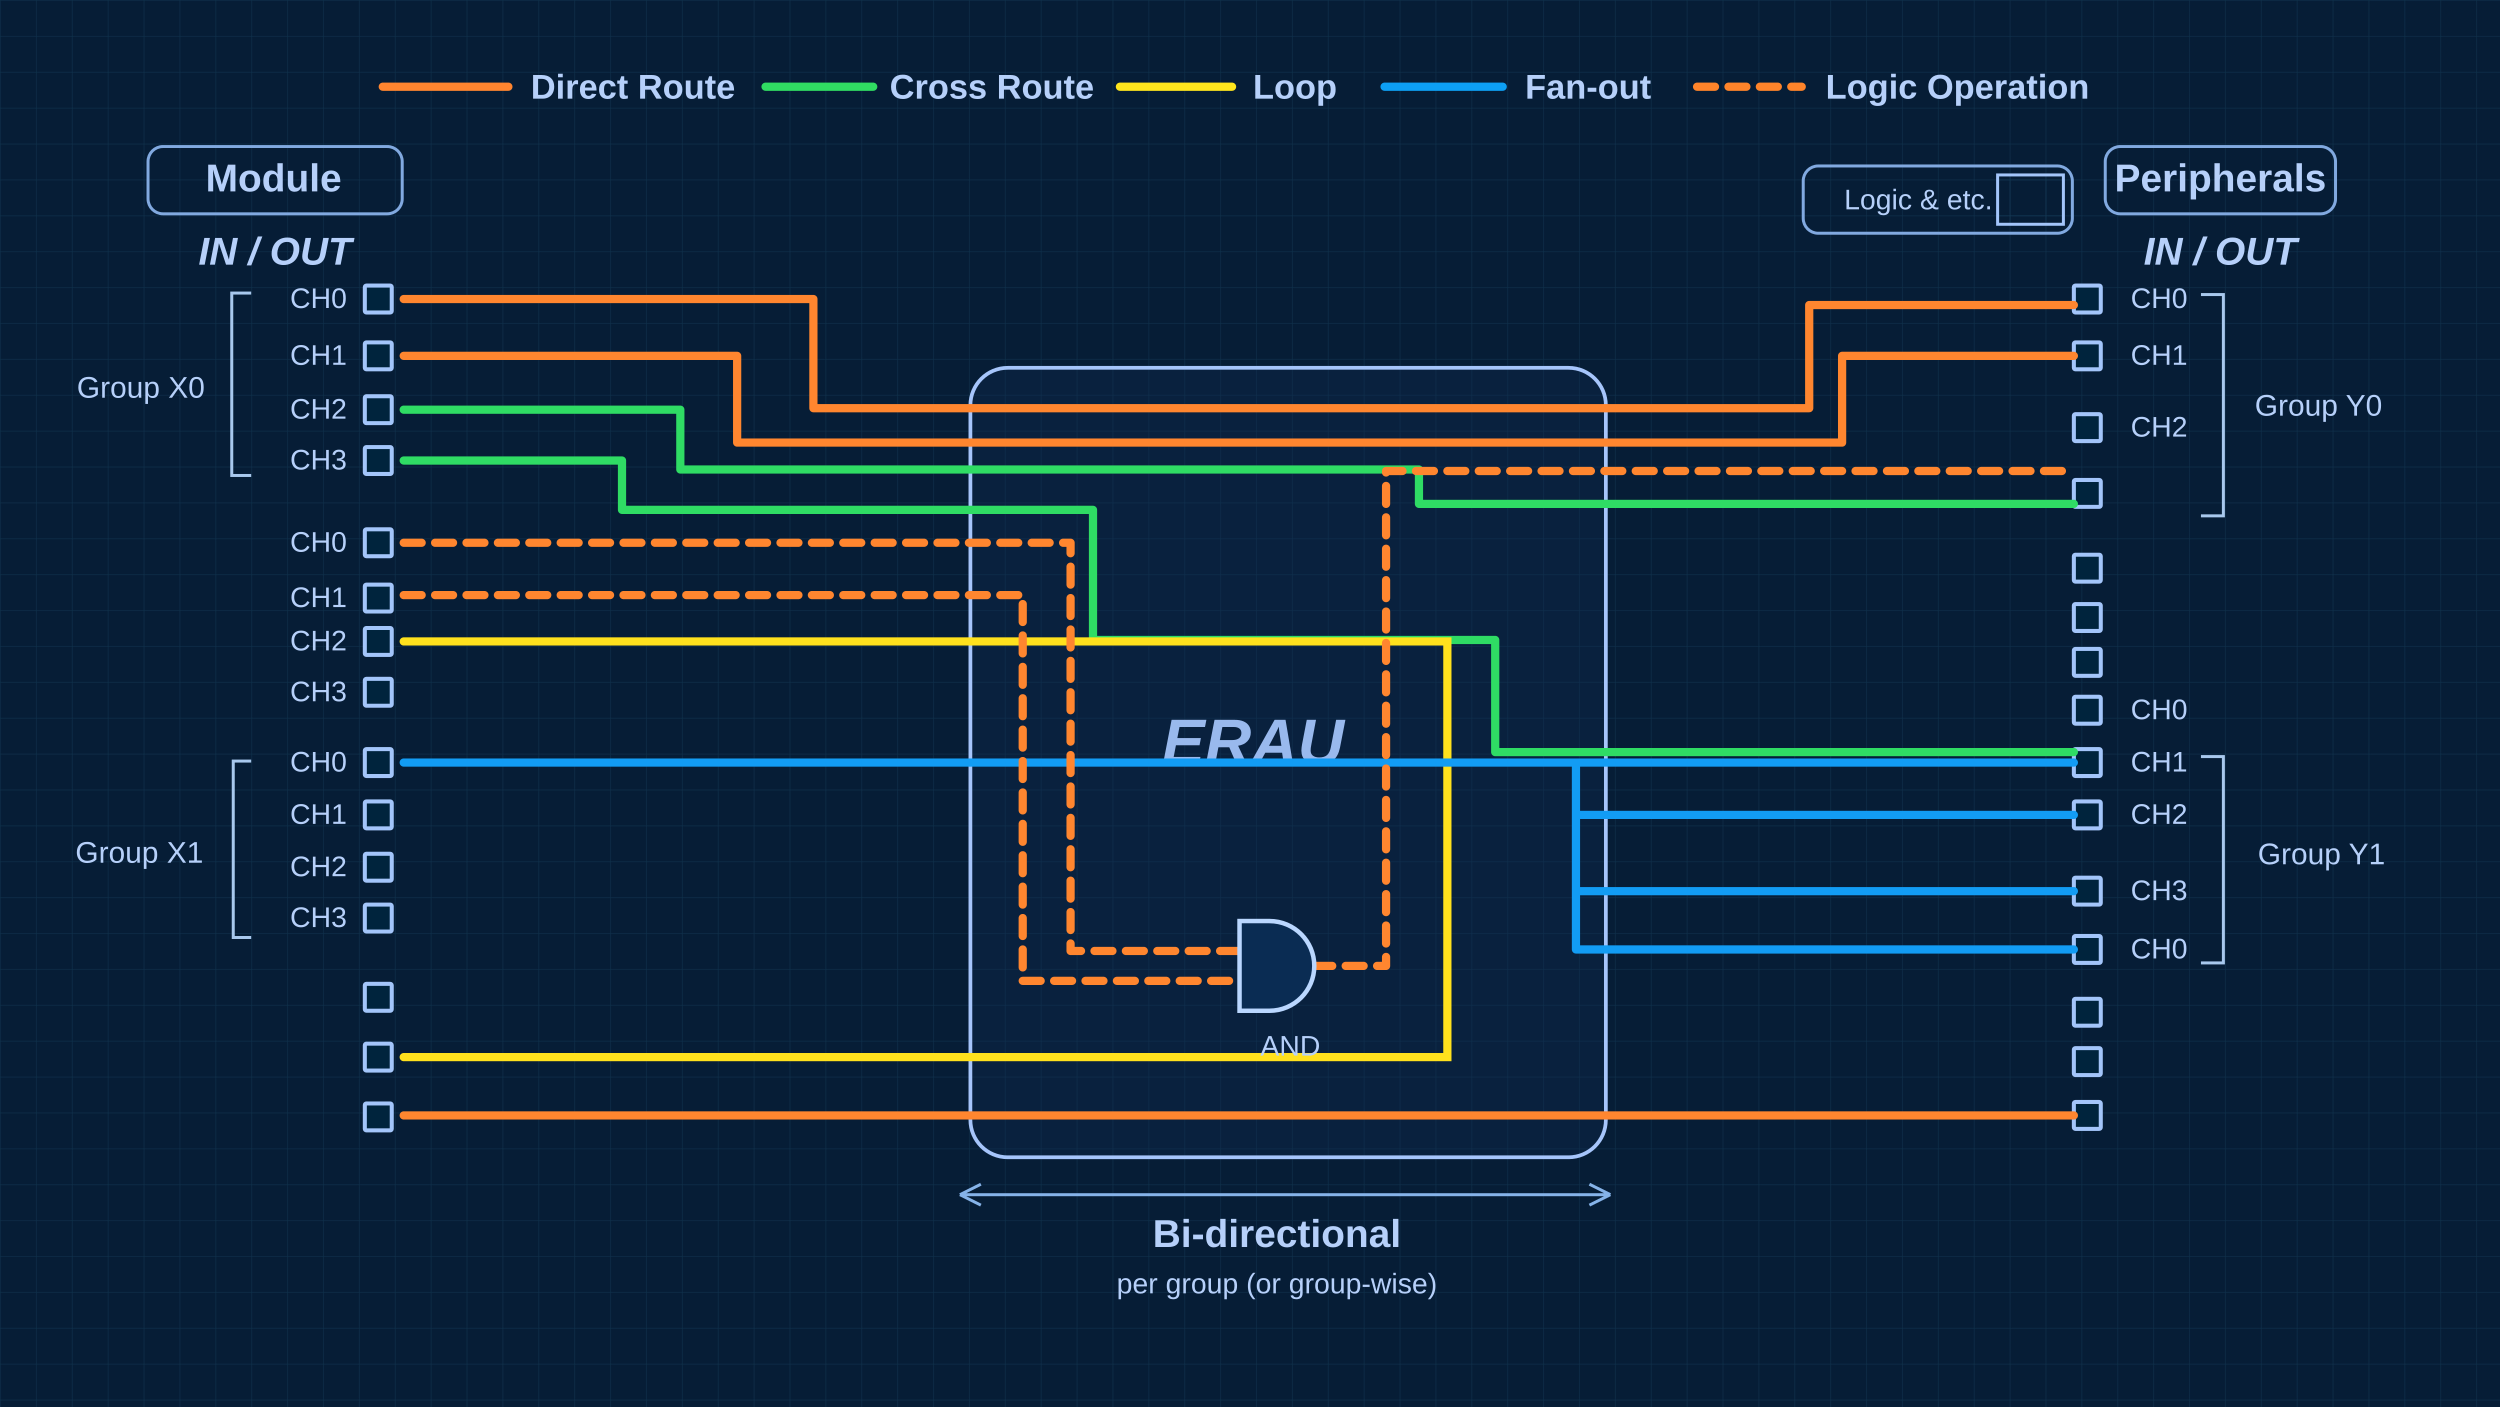
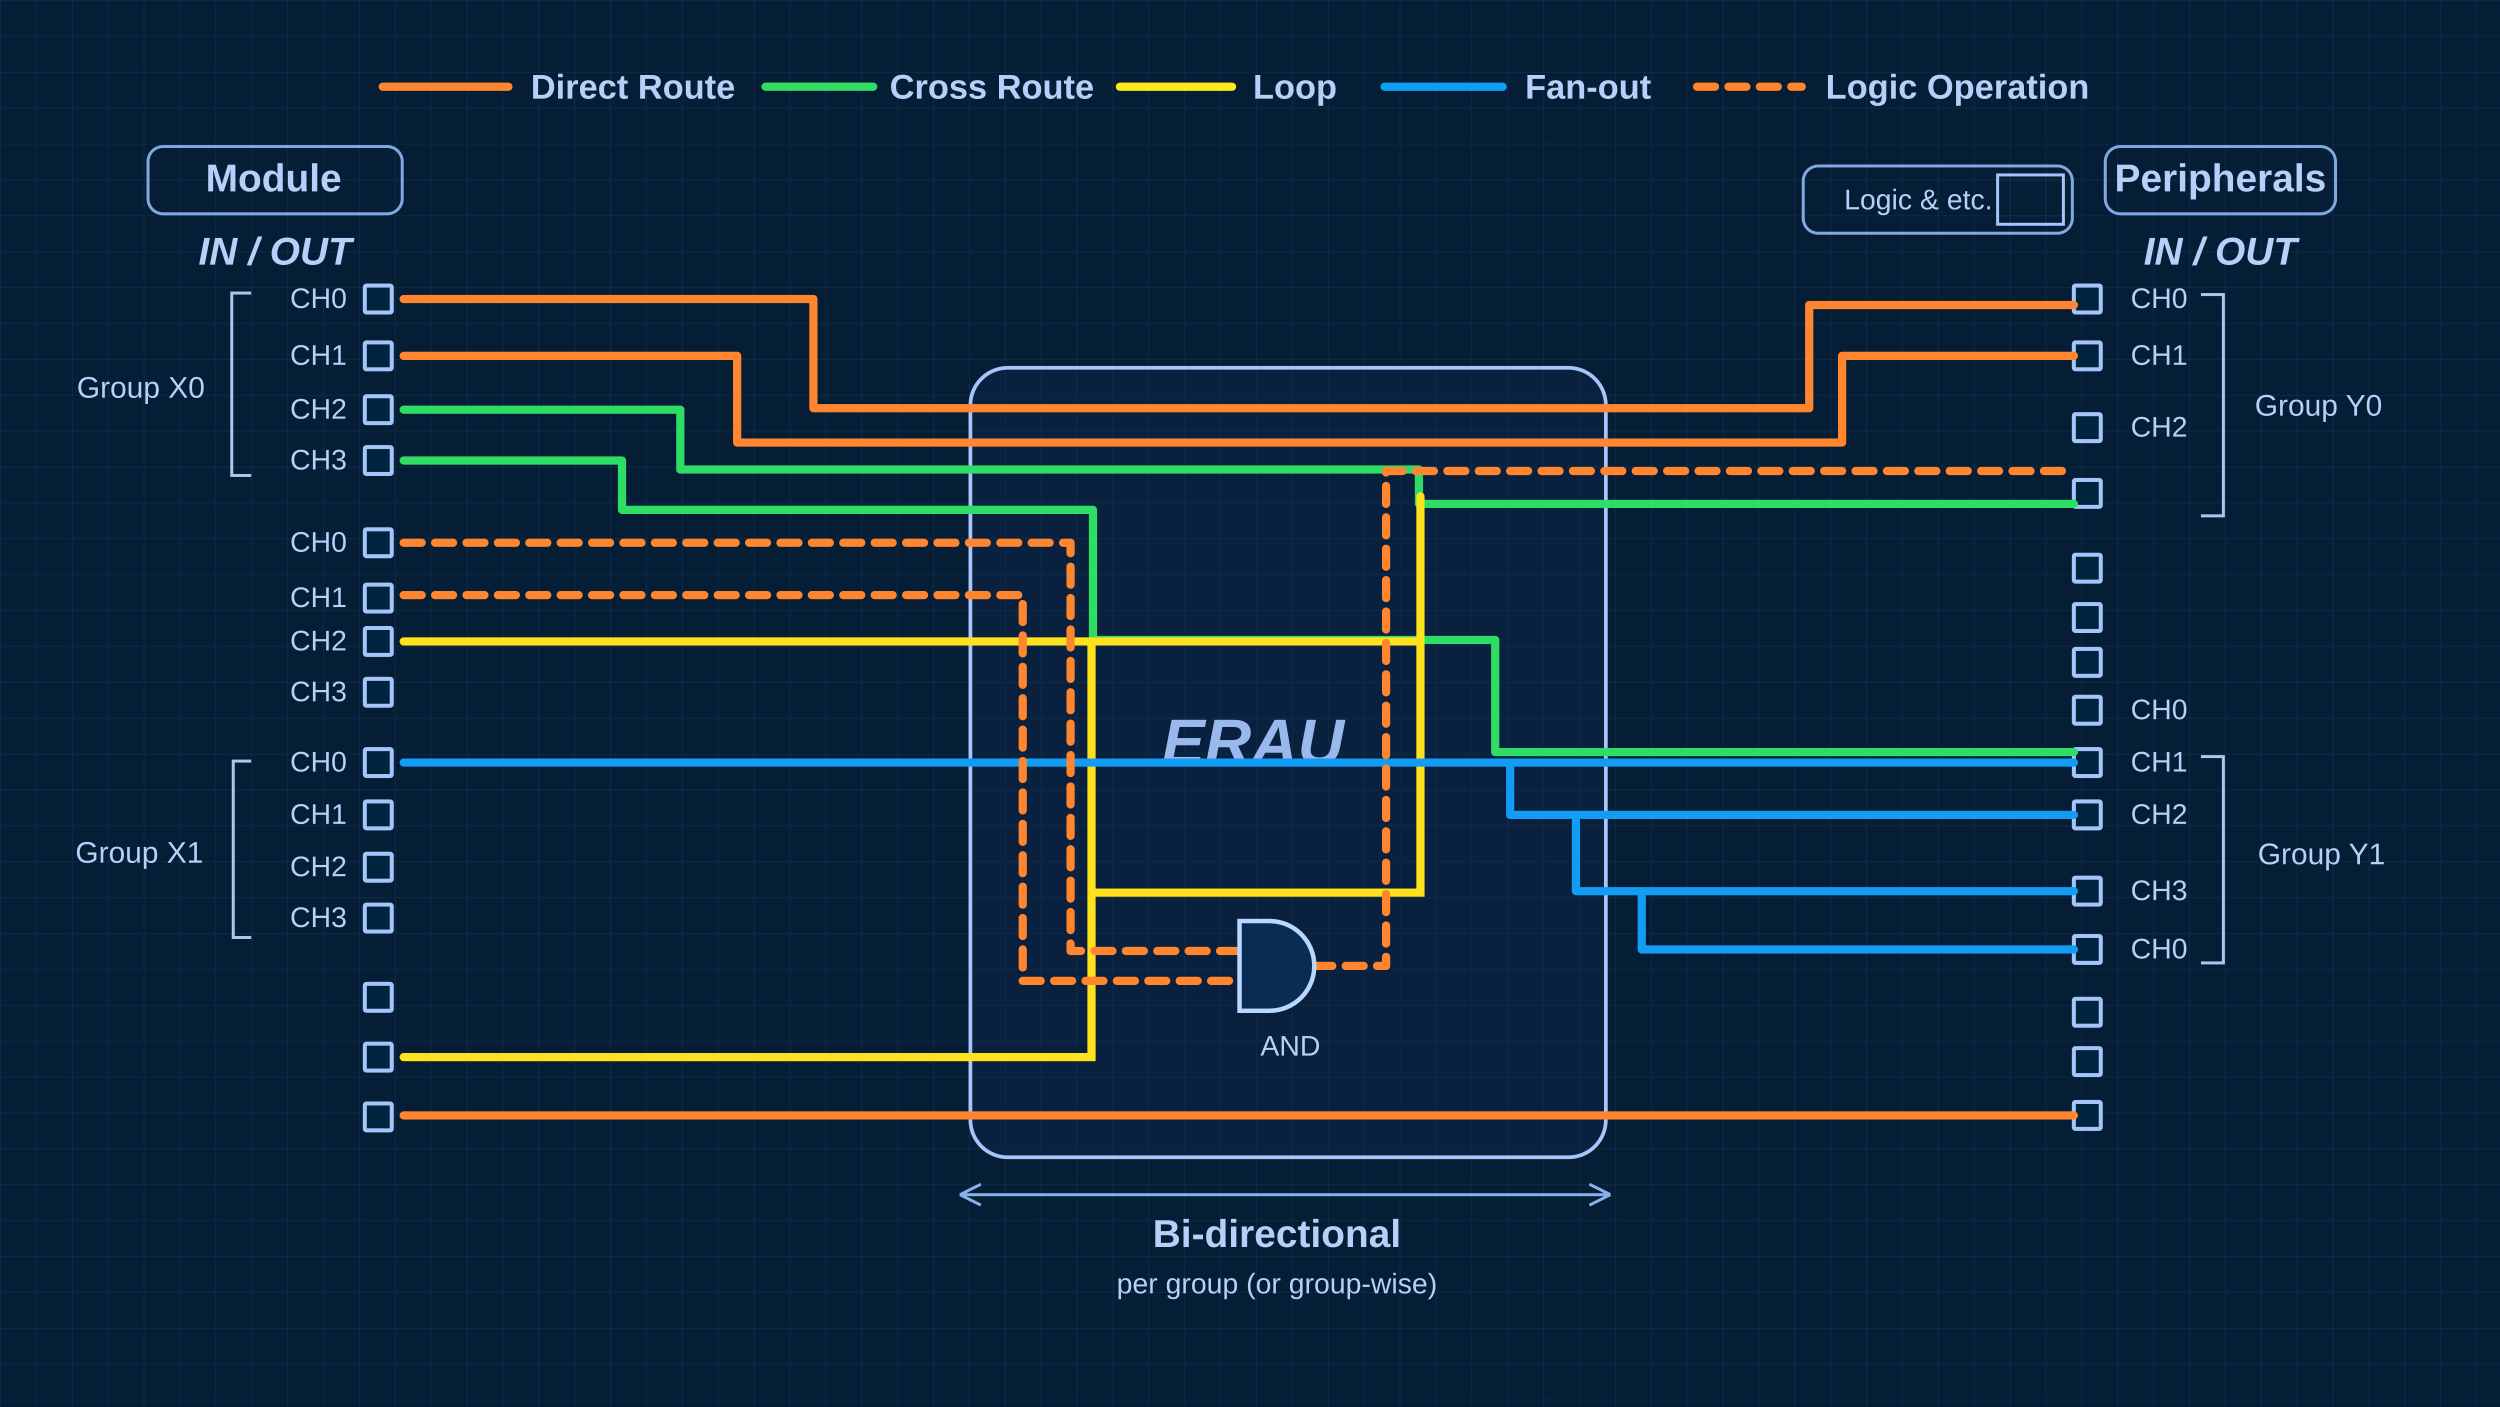
<svg xmlns="http://www.w3.org/2000/svg" width="1672" height="941" viewBox="0 0 1672 941" role="img" aria-labelledby="erau-title erau-desc">
  <defs>
    <pattern id="grid" width="24" height="24" patternUnits="userSpaceOnUse">
      <path d="M24 0H0V24" stroke="#16405a" stroke-width="0.8" fill="none" opacity=".58" />
    </pattern>
    <marker id="arr-left" markerWidth="7" markerHeight="7" refX="2" refY="3.5" orient="auto">
      <path d="M7 0L0 3.5L7 7Z" fill="#2ddd66" />
    </marker>
  </defs>
  <style>
text{font-family:Arial,Helvetica,sans-serif;fill:#b6d0fa}.heading{font-size:26px;font-weight:600}.small{font-size:19px}.legend{font-size:23px;font-weight:600}.ch{font-size:19px}.region{font-size:20px}.terminal{stroke:#a3c5fa;fill:#00243d;stroke-width:2.7}.trace{fill:none;stroke-width:5.5;stroke-linecap:round;stroke-linejoin:round}.core{stroke:#a6c5fb;fill:rgba(17,44,80,.33);stroke-width:2.5}.coretxt{font-size:43px;font-weight:700;font-style:italic;fill:#99b9ed}.gate{stroke:#bad7ff;stroke-width:3;fill:#0a2c53}
</style>
  <rect width="1672" height="941" fill="#061d36" />
  <rect width="1672" height="941" fill="url(#grid)" />
  <g class="legend">
    <polyline points="256,58 340,58" class="trace" stroke="#ff852f" />
    <text x="355" y="66" fill="#ff852f">Direct Route</text>
    <polyline points="512,58 584,58" class="trace" stroke="#30dc62" />
    <text x="595" y="66" fill="#30dc62">Cross Route</text>
    <polyline points="749,58 824,58" class="trace" stroke="#ffe61d" />
    <text x="838" y="66" fill="#ffe61d">Loop</text>
    <polyline points="926,58 1005,58" class="trace" stroke="#0d9ff4" />
    <text x="1020" y="66" fill="#0d9ff4">Fan-out</text>
    <polyline points="1135,58 1205,58" class="trace" stroke="#ff842a" stroke-dasharray="12 9" />
    <text x="1221" y="66" fill="#ff842a">Logic Operation</text>
  </g>
  <rect x="99" y="98" width="170" height="45" rx="10" fill="none" stroke="#81a9e0" stroke-width="2" />
  <text x="183" y="128" class="heading" text-anchor="middle">Module</text>
  <text x="184" y="177" class="heading" text-anchor="middle" font-style="italic">IN / OUT</text>
  <rect x="1408" y="98" height="45" width="154" rx="10" fill="none" stroke="#81a9e0" stroke-width="2" />
  <text x="1485" y="128" class="heading" text-anchor="middle">Peripherals</text>
  <text x="1485" y="177" class="heading" text-anchor="middle" font-style="italic">IN / OUT</text>
  <rect x="1206" y="111" width="180" height="45" rx="10" fill="none" stroke="#81a9e0" stroke-width="2" />
  <text x="1283" y="140" class="small" text-anchor="middle">Logic &amp; etc.</text>
  <rect x="1336" y="117" width="44" height="33" fill="url(#grid)" stroke="#a3c5fa" stroke-width="2" />
  <rect class="core" x="649" y="246" width="425" height="528" rx="25" />
  <text x="838" y="511" class="coretxt" text-anchor="middle">ERAU</text>
  <g class="ch">
    <text x="232" y="206" text-anchor="end">CH0</text>
    <text x="232" y="244" text-anchor="end">CH1</text>
    <text x="232" y="280" text-anchor="end">CH2</text>
    <text x="232" y="314" text-anchor="end">CH3</text>
    <text x="232" y="369" text-anchor="end">CH0</text>
    <text x="232" y="406" text-anchor="end">CH1</text>
    <text x="232" y="435" text-anchor="end">CH2</text>
    <text x="232" y="469" text-anchor="end">CH3</text>
    <text x="232" y="516" text-anchor="end">CH0</text>
    <text x="232" y="551" text-anchor="end">CH1</text>
    <text x="232" y="586" text-anchor="end">CH2</text>
    <text x="232" y="620" text-anchor="end">CH3</text>
    <text x="1425" y="206">CH0</text>
    <text x="1425" y="244">CH1</text>
    <text x="1425" y="292">CH2</text>
    <text x="1425" y="481">CH0</text>
    <text x="1425" y="516">CH1</text>
    <text x="1425" y="551">CH2</text>
    <text x="1425" y="602">CH3</text>
    <text x="1425" y="641">CH0</text>
  </g>
  <g>
    <rect x="244" y="191" width="18" height="18" rx="1" class="terminal" />
    <rect x="244" y="229" width="18" height="18" rx="1" class="terminal" />
    <rect x="244" y="265" width="18" height="18" rx="1" class="terminal" />
    <rect x="244" y="299" width="18" height="18" rx="1" class="terminal" />
    <rect x="244" y="354" width="18" height="18" rx="1" class="terminal" />
    <rect x="244" y="391" width="18" height="18" rx="1" class="terminal" />
    <rect x="244" y="420" width="18" height="18" rx="1" class="terminal" />
    <rect x="244" y="454" width="18" height="18" rx="1" class="terminal" />
    <rect x="244" y="501" width="18" height="18" rx="1" class="terminal" />
    <rect x="244" y="536" width="18" height="18" rx="1" class="terminal" />
    <rect x="244" y="571" width="18" height="18" rx="1" class="terminal" />
    <rect x="244" y="605" width="18" height="18" rx="1" class="terminal" />
    <rect x="244" y="658" width="18" height="18" rx="1" class="terminal" />
    <rect x="244" y="698" width="18" height="18" rx="1" class="terminal" />
    <rect x="244" y="738" width="18" height="18" rx="1" class="terminal" />
    <rect x="1387" y="191" width="18" height="18" rx="1" class="terminal" />
    <rect x="1387" y="229" width="18" height="18" rx="1" class="terminal" />
    <rect x="1387" y="277" width="18" height="18" rx="1" class="terminal" />
    <rect x="1387" y="321" width="18" height="18" rx="1" class="terminal" />
    <rect x="1387" y="371" width="18" height="18" rx="1" class="terminal" />
    <rect x="1387" y="404" width="18" height="18" rx="1" class="terminal" />
    <rect x="1387" y="434" width="18" height="18" rx="1" class="terminal" />
    <rect x="1387" y="466" width="18" height="18" rx="1" class="terminal" />
    <rect x="1387" y="501" width="18" height="18" rx="1" class="terminal" />
    <rect x="1387" y="536" width="18" height="18" rx="1" class="terminal" />
    <rect x="1387" y="587" width="18" height="18" rx="1" class="terminal" />
    <rect x="1387" y="626" width="18" height="18" rx="1" class="terminal" />
    <rect x="1387" y="668" width="18" height="18" rx="1" class="terminal" />
    <rect x="1387" y="701" width="18" height="18" rx="1" class="terminal" />
    <rect x="1387" y="737" width="18" height="18" rx="1" class="terminal" />
  </g>
  <g class="region">
    <path d="M168 196H155V318H168" fill="none" stroke="#a8c8ed" stroke-width="2" />
    <text x="137" y="266" text-anchor="end">Group X0</text>
    <path d="M168 509H156V627H168" fill="none" stroke="#a8c8ed" stroke-width="2" />
    <text x="136" y="577" text-anchor="end">Group X1</text>
    <path d="M1472 197H1487V345H1472" fill="none" stroke="#a8c8ed" stroke-width="2" />
    <text x="1508" y="278">Group Y0</text>
    <path d="M1472 506H1487V644H1472" fill="none" stroke="#a8c8ed" stroke-width="2" />
    <text x="1510" y="578">Group Y1</text>
  </g>
  <g>
    <polyline points="270,200 544,200 544,273 1210,273 1210,204 1387,204" class="trace" stroke="#ff862f" />
    <polyline points="270,238 493,238 493,296 1232,296 1232,238 1387,238" class="trace" stroke="#ff862f" />
    <polyline points="270,746 1387,746" class="trace" stroke="#ff862f" />
    <polyline points="270,274 455,274 455,314 949,314 949,337 1387,337" class="trace" stroke="#2fdc64" />
    <polyline points="270,308 416,308 416,341 731,341 731,428 1000,428 1000,503 1387,503" class="trace" stroke="#2fdc64" />
-     <path d="M270 429 H968 V707 H270" class="trace" stroke="#ffe11d" style="stroke-linejoin:miter" />
-     <path d="M270 510 H1387 M1054 510 V635 H1387 M1054 545 H1387 M1054 596 H1387" class="trace" stroke="#129cf4" />
+     <path d="M270 429 H950 V597 H730 V707 H270 M730 597 V429 M950 429 V332" class="trace" stroke="#ffe11d" style="stroke-linejoin:miter" />
+     <path d="M270 510 H1387 M1010 510 V545 H1387 M1054 545 V596 H1387 M1098 596 V635 H1387" class="trace" stroke="#129cf4" />
    <polyline points="270,363 716,363 716,636 829,636" class="trace" stroke="#ff862f" stroke-dasharray="12 9" />
    <polyline points="270,398 684,398 684,656 829,656" class="trace" stroke="#ff862f" stroke-dasharray="12 9" />
    <polyline points="879,646 927,646 927,315 1387,315" class="trace" stroke="#ff862f" stroke-dasharray="12 9" />
  </g>
  <path class="gate" d="M829 616H849A30 30 0 0 1 849 676H829Z" />
  <text x="863" y="706" class="small" text-anchor="middle">AND</text>
  <path d="M642 799H1077M642 799l14 -7m-14 7 14 7M1077 799l-14 -7m14 7 -14 7" stroke="#86b3e9" stroke-width="2" fill="none" />
  <text x="854" y="834" class="heading" text-anchor="middle">Bi-directional</text>
  <text x="854" y="865" class="small" text-anchor="middle">per group (or group-wise)</text>
</svg>
